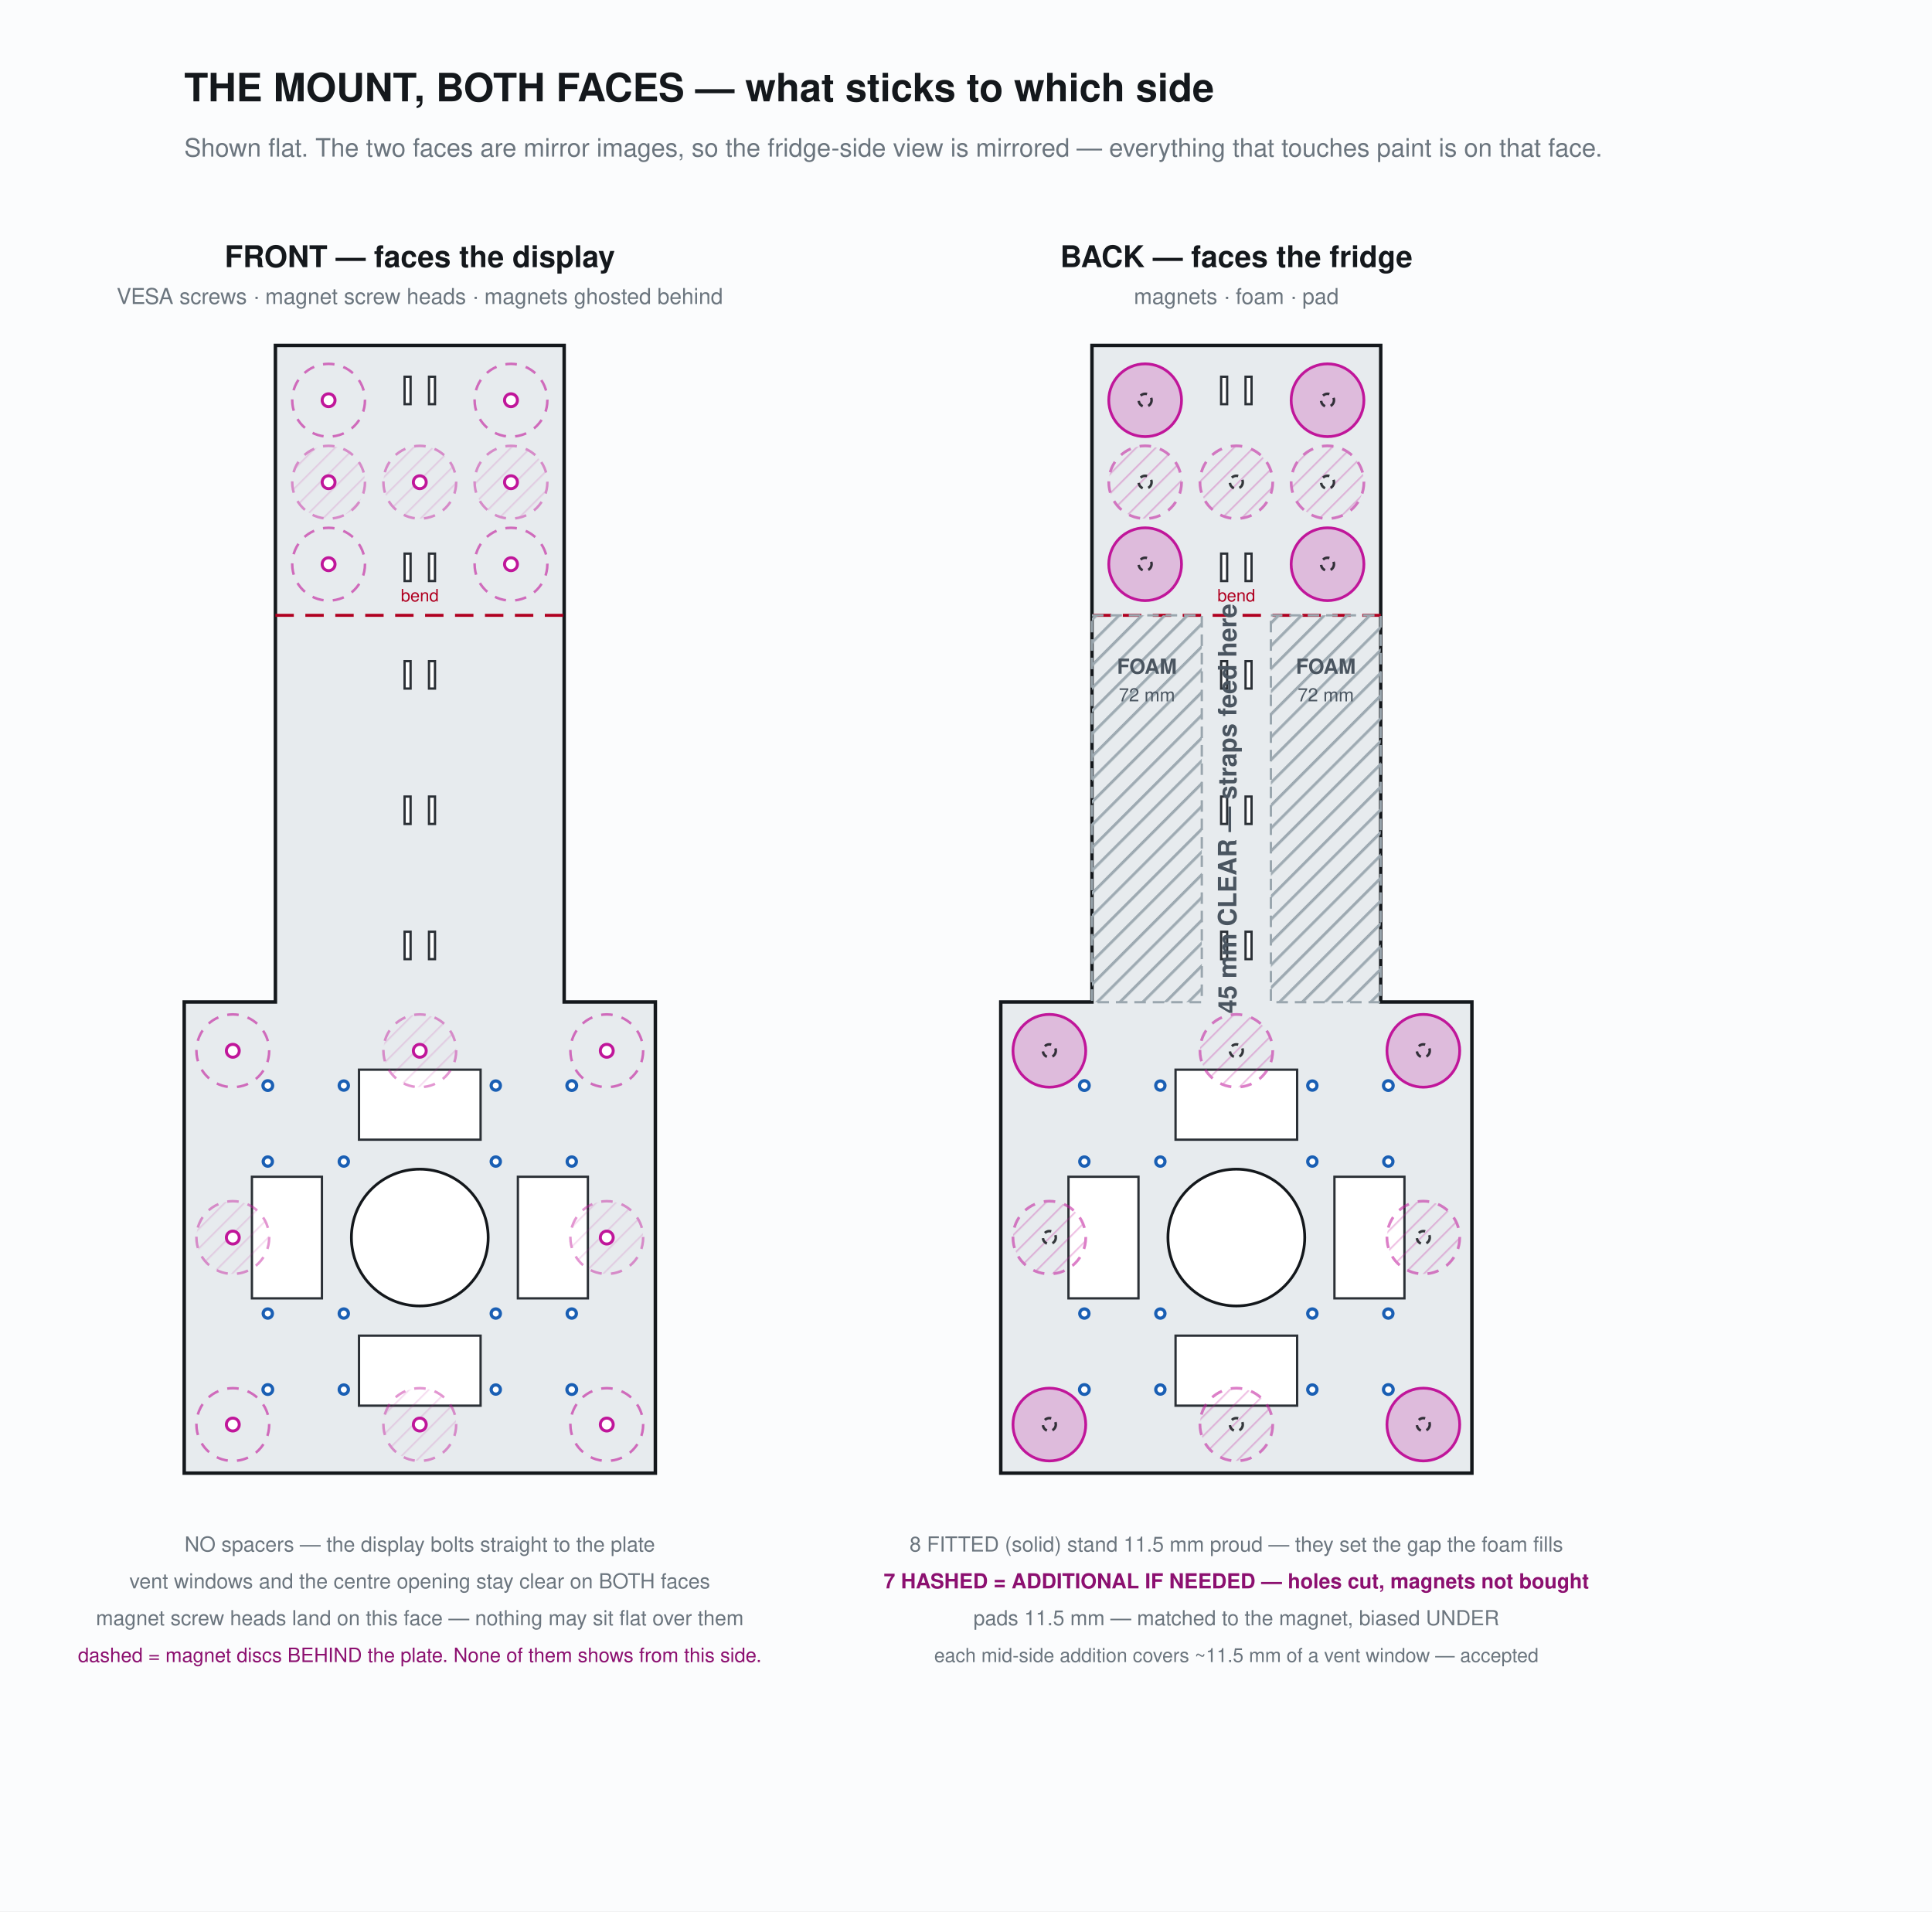
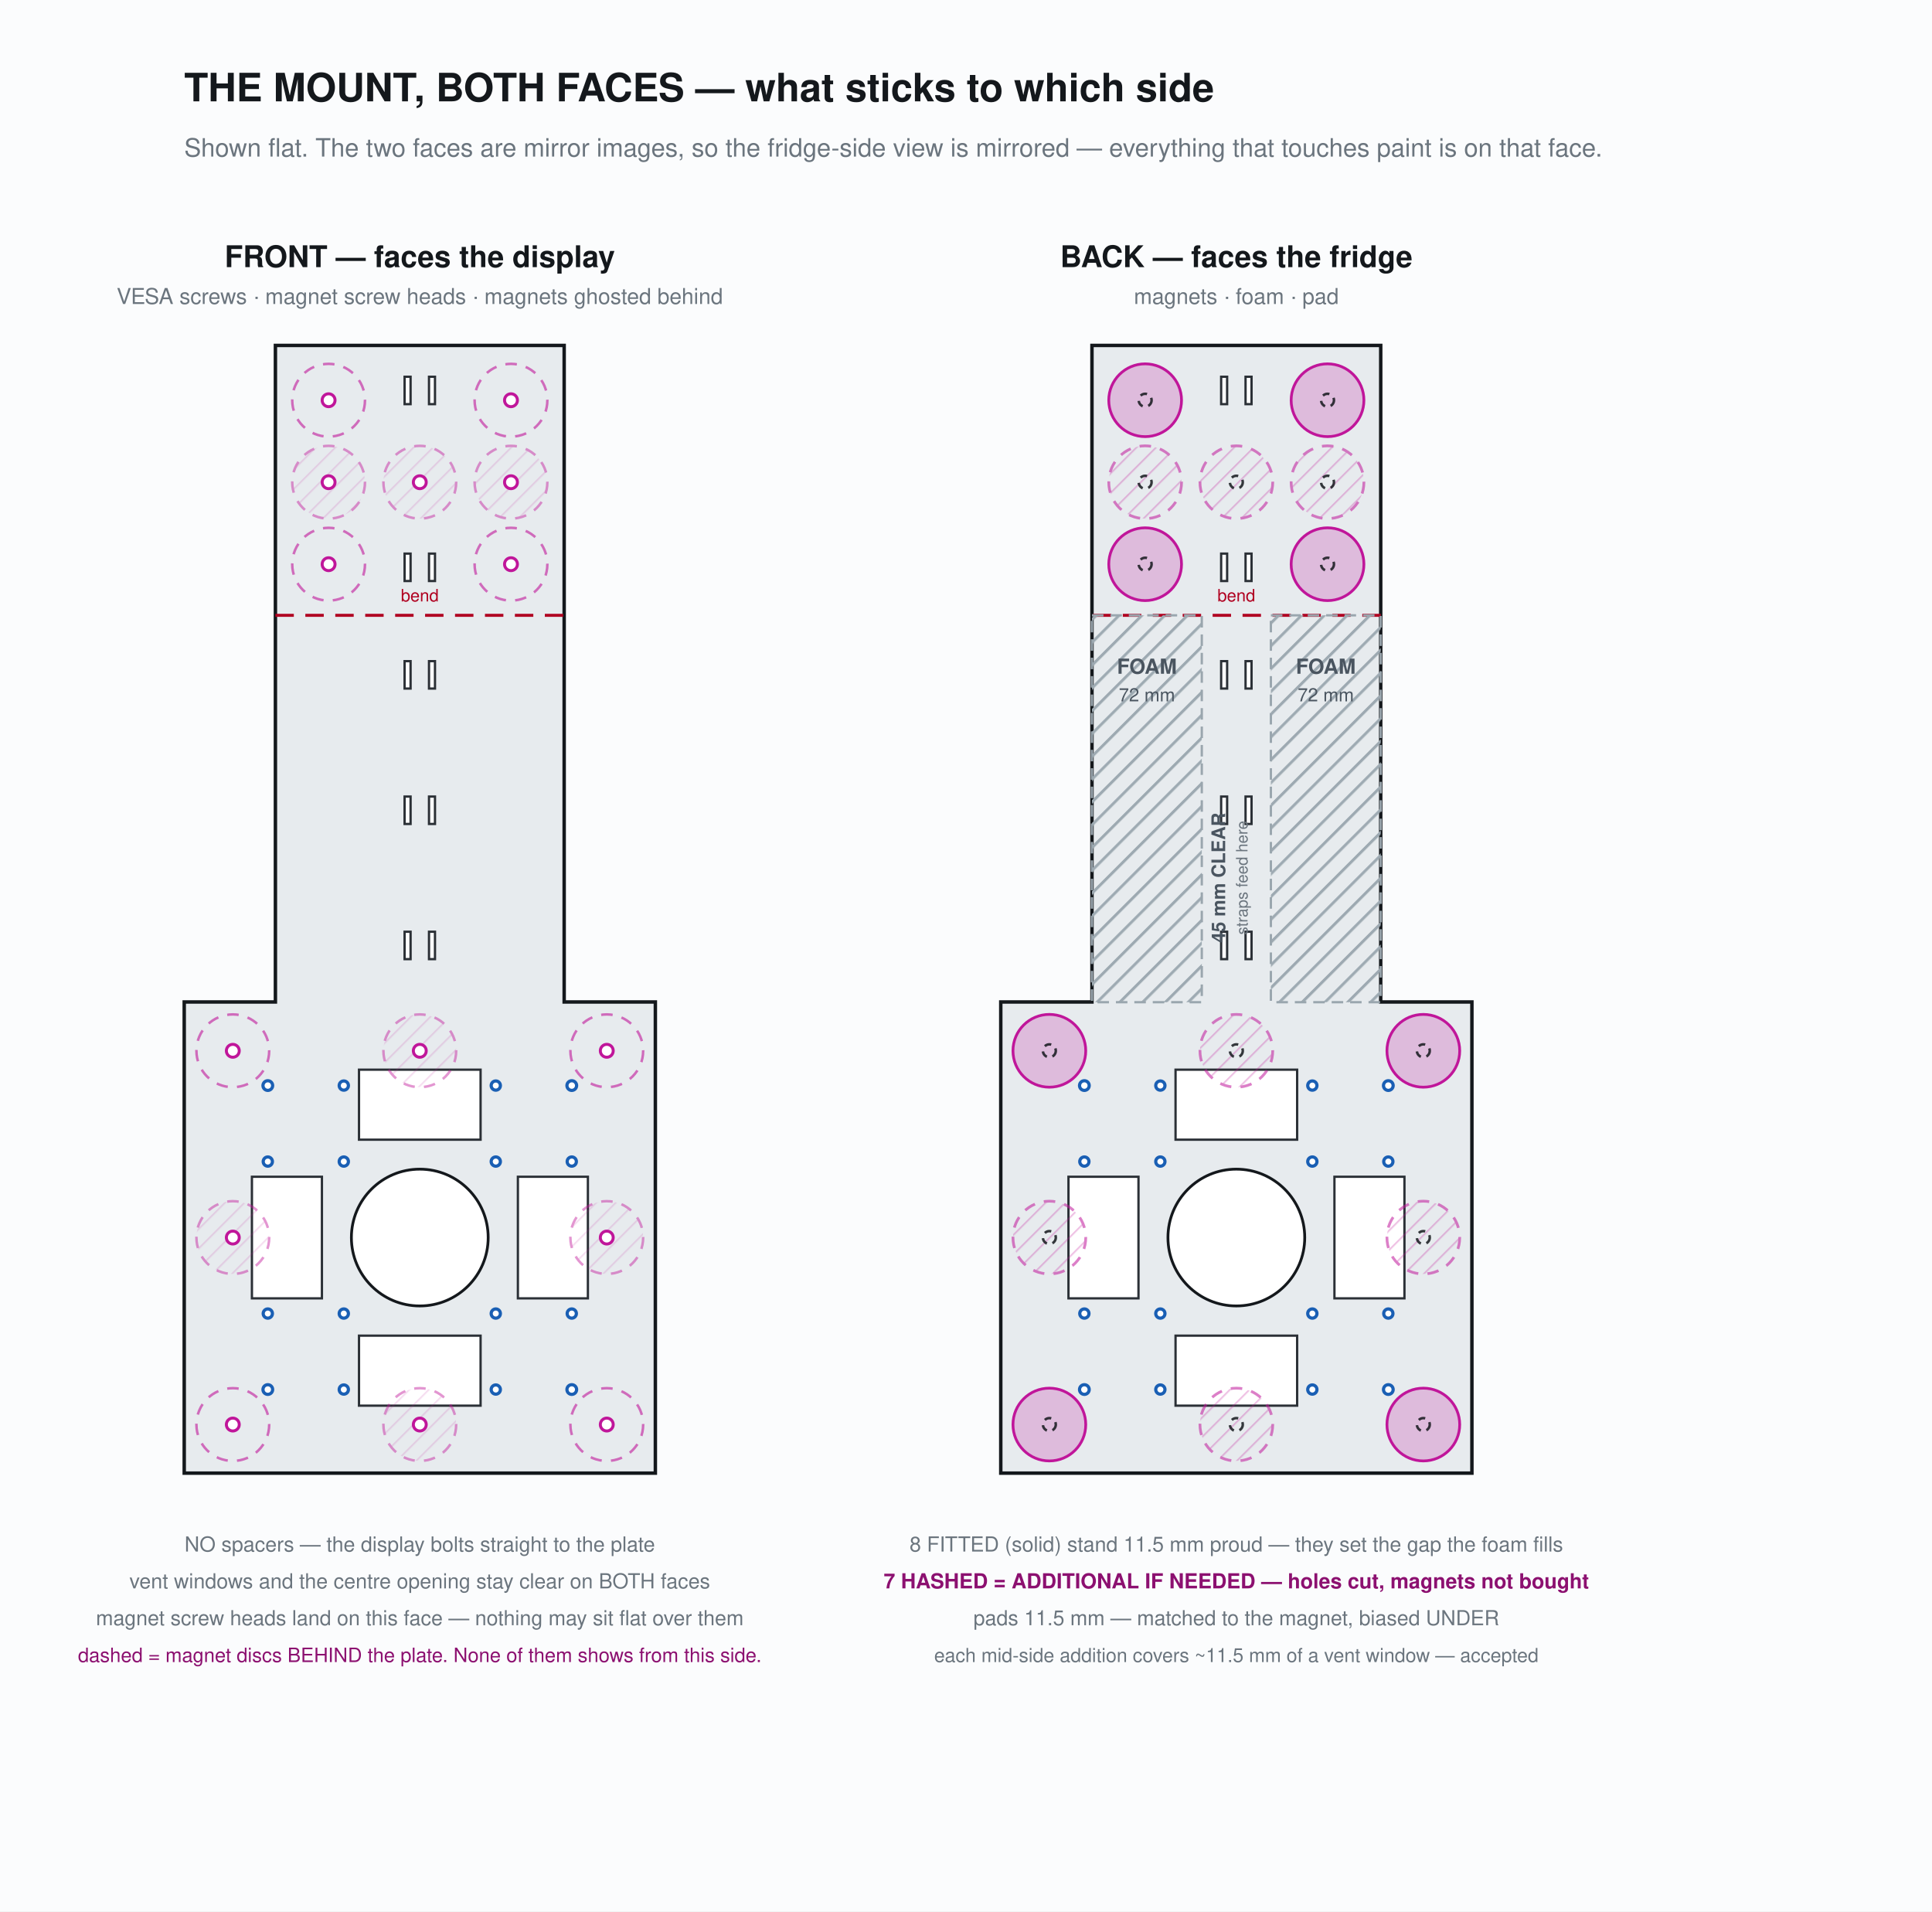
<svg xmlns="http://www.w3.org/2000/svg" width="839" height="830" viewBox="0 0 839 830">
  <rect width="839" height="830" fill="#fbfcfd" />
  <pattern id="fm" width="7" height="7" patternUnits="userSpaceOnUse" patternTransform="rotate(45)">
    <line x1="0" y1="0" x2="0" y2="7" stroke="#9aa6ae" stroke-width="2.4" />
  </pattern>
  <pattern id="om" width="6" height="6" patternUnits="userSpaceOnUse" patternTransform="rotate(45)">
    <line x1="0" y1="0" x2="0" y2="6" stroke="#c0169a" stroke-width="1.6" />
  </pattern>
  <pattern id="om" width="6" height="6" patternUnits="userSpaceOnUse" patternTransform="rotate(45)">
    <line x1="0" y1="0" x2="0" y2="6" stroke="#c0169a" stroke-width="1.6" />
  </pattern>
  <text x="80.00" y="44.00" font-family="Helvetica,Arial,sans-serif" font-size="17" text-anchor="start" fill="#14181c" font-weight="bold">THE MOUNT, BOTH FACES — what sticks to which side</text>
  <text x="80.00" y="68.00" font-family="Helvetica,Arial,sans-serif" font-size="11" text-anchor="start" fill="#6b757e" font-weight="normal">Shown flat. The two faces are mirror images, so the fridge-side view is mirrored — everything that touches paint is on that face.</text>
  <path d="M639.2,639.7 L434.6,639.7 L434.6,435.1 L474.2,435.1 L474.2,150.0 L599.6,150.0 L599.6,435.1 L639.2,435.1 Z" fill="#e7ebee" stroke="#14181c" stroke-width="1.5" />
  <line x1="599.6" y1="267.2" x2="474.2" y2="267.2" stroke="#b00020" stroke-width="1.3" stroke-dasharray="8 5" />
  <text x="536.90" y="261.16" font-family="Helvetica,Arial,sans-serif" font-size="7.4" text-anchor="middle" fill="#b00020" font-weight="normal">bend</text>
  <rect x="510.5" y="464.5" width="52.8" height="30.4" fill="#fff" stroke="#2b3036" stroke-width="1" />
  <rect x="510.5" y="580.0" width="52.8" height="30.4" fill="#fff" stroke="#2b3036" stroke-width="1" />
  <rect x="579.5" y="511.0" width="30.4" height="52.8" fill="#fff" stroke="#2b3036" stroke-width="1" />
  <rect x="464.0" y="511.0" width="30.4" height="52.8" fill="#fff" stroke="#2b3036" stroke-width="1" />
  <rect x="540.9" y="404.6" width="2.6" height="11.9" fill="#fff" stroke="#2b3036" stroke-width="1" />
  <rect x="530.3" y="404.6" width="2.6" height="11.9" fill="#fff" stroke="#2b3036" stroke-width="1" />
  <rect x="540.9" y="345.9" width="2.6" height="11.9" fill="#fff" stroke="#2b3036" stroke-width="1" />
  <rect x="530.3" y="345.9" width="2.6" height="11.9" fill="#fff" stroke="#2b3036" stroke-width="1" />
  <rect x="540.9" y="287.1" width="2.6" height="11.9" fill="#fff" stroke="#2b3036" stroke-width="1" />
  <rect x="530.3" y="287.1" width="2.6" height="11.9" fill="#fff" stroke="#2b3036" stroke-width="1" />
  <rect x="540.9" y="240.4" width="2.6" height="11.9" fill="#fff" stroke="#2b3036" stroke-width="1" />
  <rect x="530.3" y="240.4" width="2.6" height="11.9" fill="#fff" stroke="#2b3036" stroke-width="1" />
  <rect x="540.9" y="163.6" width="2.6" height="11.9" fill="#fff" stroke="#2b3036" stroke-width="1" />
  <rect x="530.3" y="163.6" width="2.6" height="11.9" fill="#fff" stroke="#2b3036" stroke-width="1" />
  <circle cx="536.9" cy="537.4" r="29.7" fill="#fff" stroke="#14181c" stroke-width="1.2" />
  <circle cx="569.9" cy="570.4" r="2.0" fill="#fff" stroke="#1a5fb4" stroke-width="1.4" />
  <circle cx="569.9" cy="504.4" r="2.0" fill="#fff" stroke="#1a5fb4" stroke-width="1.4" />
  <circle cx="503.9" cy="570.4" r="2.0" fill="#fff" stroke="#1a5fb4" stroke-width="1.4" />
  <circle cx="503.9" cy="504.4" r="2.0" fill="#fff" stroke="#1a5fb4" stroke-width="1.4" />
  <circle cx="602.9" cy="570.4" r="2.0" fill="#fff" stroke="#1a5fb4" stroke-width="1.4" />
  <circle cx="602.9" cy="504.4" r="2.0" fill="#fff" stroke="#1a5fb4" stroke-width="1.4" />
  <circle cx="470.9" cy="570.4" r="2.0" fill="#fff" stroke="#1a5fb4" stroke-width="1.4" />
  <circle cx="470.9" cy="504.4" r="2.0" fill="#fff" stroke="#1a5fb4" stroke-width="1.4" />
  <circle cx="569.9" cy="603.4" r="2.0" fill="#fff" stroke="#1a5fb4" stroke-width="1.4" />
  <circle cx="569.9" cy="471.4" r="2.0" fill="#fff" stroke="#1a5fb4" stroke-width="1.4" />
  <circle cx="503.9" cy="603.4" r="2.0" fill="#fff" stroke="#1a5fb4" stroke-width="1.4" />
  <circle cx="503.9" cy="471.4" r="2.0" fill="#fff" stroke="#1a5fb4" stroke-width="1.4" />
  <circle cx="602.9" cy="603.4" r="2.1" fill="#fff" stroke="#1a5fb4" stroke-width="1.4" />
  <circle cx="602.9" cy="471.4" r="2.1" fill="#fff" stroke="#1a5fb4" stroke-width="1.4" />
  <circle cx="470.9" cy="603.4" r="2.1" fill="#fff" stroke="#1a5fb4" stroke-width="1.4" />
  <circle cx="470.9" cy="471.4" r="2.1" fill="#fff" stroke="#1a5fb4" stroke-width="1.4" />
  <text x="536.90" y="116.00" font-family="Helvetica,Arial,sans-serif" font-size="13" text-anchor="middle" fill="#14181c" font-weight="bold">BACK — faces the fridge</text>
  <text x="536.90" y="132.00" font-family="Helvetica,Arial,sans-serif" font-size="9.5" text-anchor="middle" fill="#6b757e" font-weight="normal">magnets · foam · pad</text>
  <rect x="551.9" y="267.2" width="47.7" height="168.0" fill="url(#fm)" stroke="#9aa6ae" stroke-width="1" stroke-dasharray="5 3" />
  <rect x="474.2" y="267.2" width="47.7" height="168.0" fill="url(#fm)" stroke="#9aa6ae" stroke-width="1" stroke-dasharray="5 3" />
  <text x="575.74" y="292.57" font-family="Helvetica,Arial,sans-serif" font-size="9" text-anchor="middle" fill="#4a5560" font-weight="bold">FOAM</text>
  <text x="575.74" y="304.57" font-family="Helvetica,Arial,sans-serif" font-size="8" text-anchor="middle" fill="#4a5560" font-weight="normal">72 mm</text>
  <text x="498.06" y="292.57" font-family="Helvetica,Arial,sans-serif" font-size="9" text-anchor="middle" fill="#4a5560" font-weight="bold">FOAM</text>
  <text x="498.06" y="304.57" font-family="Helvetica,Arial,sans-serif" font-size="8" text-anchor="middle" fill="#4a5560" font-weight="normal">72 mm</text>
-   <text x="536.90" y="351.15" font-family="Helvetica,Arial,sans-serif" font-size="11.0" text-anchor="middle" fill="#4a5560" font-weight="bold" transform="rotate(-90.0 536.90 351.15)">45 mm CLEAR — straps feed here</text>
+   <text x="532.05" y="381.15" font-family="Helvetica,Arial,sans-serif" font-size="8.192" text-anchor="middle" fill="#4a5560" font-weight="bold" transform="rotate(-90.0 532.05 381.15)">45 mm CLEAR</text>
+   <text x="541.75" y="381.15" font-family="Helvetica,Arial,sans-serif" font-size="6.882" text-anchor="middle" fill="#6b757e" font-weight="normal" transform="rotate(-90.0 541.75 381.15)">straps feed here</text>
  <circle cx="618.1" cy="618.6" r="15.8" fill="#c0169a" fill-opacity="0.22" stroke="#c0169a" stroke-width="1.2" />
  <circle cx="618.1" cy="618.6" r="2.8" fill="none" stroke="#14181c" stroke-width="1.1" stroke-dasharray="3 2.5" opacity="0.85" />
  <circle cx="618.1" cy="456.3" r="15.8" fill="#c0169a" fill-opacity="0.22" stroke="#c0169a" stroke-width="1.2" />
  <circle cx="618.1" cy="456.3" r="2.8" fill="none" stroke="#14181c" stroke-width="1.1" stroke-dasharray="3 2.5" opacity="0.85" />
  <circle cx="455.7" cy="618.6" r="15.8" fill="#c0169a" fill-opacity="0.22" stroke="#c0169a" stroke-width="1.2" />
  <circle cx="455.7" cy="618.6" r="2.8" fill="none" stroke="#14181c" stroke-width="1.1" stroke-dasharray="3 2.5" opacity="0.85" />
  <circle cx="455.7" cy="456.3" r="15.8" fill="#c0169a" fill-opacity="0.22" stroke="#c0169a" stroke-width="1.2" />
  <circle cx="455.7" cy="456.3" r="2.8" fill="none" stroke="#14181c" stroke-width="1.1" stroke-dasharray="3 2.5" opacity="0.85" />
  <circle cx="536.9" cy="209.4" r="15.8" fill="url(#om)" fill-opacity="0.45" stroke="#c0169a" stroke-width="1.2" stroke-dasharray="5 4" opacity="0.55" />
  <circle cx="536.9" cy="209.4" r="2.8" fill="none" stroke="#14181c" stroke-width="1.1" stroke-dasharray="3 2.5" opacity="0.85" />
  <circle cx="576.5" cy="245.0" r="15.8" fill="#c0169a" fill-opacity="0.22" stroke="#c0169a" stroke-width="1.2" />
  <circle cx="576.5" cy="245.0" r="2.8" fill="none" stroke="#14181c" stroke-width="1.1" stroke-dasharray="3 2.5" opacity="0.85" />
  <circle cx="497.3" cy="245.0" r="15.8" fill="#c0169a" fill-opacity="0.22" stroke="#c0169a" stroke-width="1.2" />
  <circle cx="497.3" cy="245.0" r="2.8" fill="none" stroke="#14181c" stroke-width="1.1" stroke-dasharray="3 2.5" opacity="0.85" />
  <circle cx="576.5" cy="173.8" r="15.8" fill="#c0169a" fill-opacity="0.22" stroke="#c0169a" stroke-width="1.2" />
  <circle cx="576.5" cy="173.8" r="2.8" fill="none" stroke="#14181c" stroke-width="1.1" stroke-dasharray="3 2.5" opacity="0.85" />
  <circle cx="497.3" cy="173.8" r="15.8" fill="#c0169a" fill-opacity="0.22" stroke="#c0169a" stroke-width="1.2" />
  <circle cx="497.3" cy="173.8" r="2.8" fill="none" stroke="#14181c" stroke-width="1.1" stroke-dasharray="3 2.5" opacity="0.85" />
  <circle cx="576.5" cy="209.4" r="15.8" fill="url(#om)" fill-opacity="0.45" stroke="#c0169a" stroke-width="1.2" stroke-dasharray="5 4" opacity="0.55" />
  <circle cx="576.5" cy="209.4" r="2.8" fill="none" stroke="#14181c" stroke-width="1.1" stroke-dasharray="3 2.5" opacity="0.85" />
  <circle cx="497.3" cy="209.4" r="15.8" fill="url(#om)" fill-opacity="0.45" stroke="#c0169a" stroke-width="1.2" stroke-dasharray="5 4" opacity="0.55" />
  <circle cx="497.3" cy="209.4" r="2.8" fill="none" stroke="#14181c" stroke-width="1.1" stroke-dasharray="3 2.5" opacity="0.85" />
  <circle cx="536.9" cy="618.6" r="15.8" fill="url(#om)" fill-opacity="0.45" stroke="#c0169a" stroke-width="1.2" stroke-dasharray="5 4" opacity="0.55" />
  <circle cx="536.9" cy="618.6" r="2.8" fill="none" stroke="#14181c" stroke-width="1.1" stroke-dasharray="3 2.5" opacity="0.85" />
  <circle cx="536.9" cy="456.3" r="15.8" fill="url(#om)" fill-opacity="0.45" stroke="#c0169a" stroke-width="1.2" stroke-dasharray="5 4" opacity="0.55" />
  <circle cx="536.9" cy="456.3" r="2.8" fill="none" stroke="#14181c" stroke-width="1.1" stroke-dasharray="3 2.5" opacity="0.85" />
  <circle cx="618.1" cy="537.4" r="15.8" fill="url(#om)" fill-opacity="0.45" stroke="#c0169a" stroke-width="1.2" stroke-dasharray="5 4" opacity="0.55" />
  <circle cx="618.1" cy="537.4" r="2.8" fill="none" stroke="#14181c" stroke-width="1.1" stroke-dasharray="3 2.5" opacity="0.85" />
  <circle cx="455.7" cy="537.4" r="15.8" fill="url(#om)" fill-opacity="0.45" stroke="#c0169a" stroke-width="1.2" stroke-dasharray="5 4" opacity="0.55" />
  <circle cx="455.7" cy="537.4" r="2.8" fill="none" stroke="#14181c" stroke-width="1.1" stroke-dasharray="3 2.5" opacity="0.85" />
  <text x="536.90" y="673.74" font-family="Helvetica,Arial,sans-serif" font-size="9.0" text-anchor="middle" fill="#6b757e" font-weight="normal">8 FITTED (solid) stand 11.5 mm proud — they set the gap the foam fills</text>
  <text x="536.90" y="689.74" font-family="Helvetica,Arial,sans-serif" font-size="9.0" text-anchor="middle" fill="#8c1070" font-weight="bold">7 HASHED = ADDITIONAL IF NEEDED — holes cut, magnets not bought</text>
  <text x="536.90" y="721.74" font-family="Helvetica,Arial,sans-serif" font-size="8.4" text-anchor="middle" fill="#6b757e" font-weight="normal">each mid-side addition covers ~11.5 mm of a vent window — accepted</text>
  <text x="536.90" y="705.74" font-family="Helvetica,Arial,sans-serif" font-size="9.0" text-anchor="middle" fill="#6b757e" font-weight="normal">pads 11.5 mm — matched to the magnet, biased UNDER</text>
  <path d="M80.0,639.7 L284.6,639.7 L284.6,435.1 L245.0,435.1 L245.0,150.0 L119.6,150.0 L119.6,435.1 L80.0,435.1 Z" fill="#e7ebee" stroke="#14181c" stroke-width="1.5" />
  <line x1="119.6" y1="267.2" x2="245.0" y2="267.2" stroke="#b00020" stroke-width="1.3" stroke-dasharray="8 5" />
  <text x="182.30" y="261.16" font-family="Helvetica,Arial,sans-serif" font-size="7.4" text-anchor="middle" fill="#b00020" font-weight="normal">bend</text>
  <rect x="155.9" y="464.5" width="52.8" height="30.4" fill="#fff" stroke="#2b3036" stroke-width="1" />
  <rect x="155.9" y="580.0" width="52.8" height="30.4" fill="#fff" stroke="#2b3036" stroke-width="1" />
  <rect x="109.4" y="511.0" width="30.4" height="52.8" fill="#fff" stroke="#2b3036" stroke-width="1" />
  <rect x="224.9" y="511.0" width="30.4" height="52.8" fill="#fff" stroke="#2b3036" stroke-width="1" />
  <rect x="175.7" y="404.6" width="2.6" height="11.9" fill="#fff" stroke="#2b3036" stroke-width="1" />
  <rect x="186.3" y="404.6" width="2.6" height="11.9" fill="#fff" stroke="#2b3036" stroke-width="1" />
  <rect x="175.7" y="345.9" width="2.6" height="11.9" fill="#fff" stroke="#2b3036" stroke-width="1" />
  <rect x="186.3" y="345.9" width="2.6" height="11.9" fill="#fff" stroke="#2b3036" stroke-width="1" />
  <rect x="175.7" y="287.1" width="2.6" height="11.9" fill="#fff" stroke="#2b3036" stroke-width="1" />
  <rect x="186.3" y="287.1" width="2.6" height="11.9" fill="#fff" stroke="#2b3036" stroke-width="1" />
  <rect x="175.7" y="240.4" width="2.6" height="11.9" fill="#fff" stroke="#2b3036" stroke-width="1" />
  <rect x="186.3" y="240.4" width="2.6" height="11.9" fill="#fff" stroke="#2b3036" stroke-width="1" />
  <rect x="175.7" y="163.6" width="2.6" height="11.9" fill="#fff" stroke="#2b3036" stroke-width="1" />
  <rect x="186.3" y="163.6" width="2.6" height="11.9" fill="#fff" stroke="#2b3036" stroke-width="1" />
  <circle cx="182.3" cy="537.4" r="29.7" fill="#fff" stroke="#14181c" stroke-width="1.2" />
  <circle cx="149.3" cy="570.4" r="2.0" fill="#fff" stroke="#1a5fb4" stroke-width="1.4" />
  <circle cx="149.3" cy="504.4" r="2.0" fill="#fff" stroke="#1a5fb4" stroke-width="1.4" />
  <circle cx="215.3" cy="570.4" r="2.0" fill="#fff" stroke="#1a5fb4" stroke-width="1.4" />
  <circle cx="215.3" cy="504.4" r="2.0" fill="#fff" stroke="#1a5fb4" stroke-width="1.4" />
  <circle cx="116.3" cy="570.4" r="2.0" fill="#fff" stroke="#1a5fb4" stroke-width="1.4" />
  <circle cx="116.3" cy="504.4" r="2.0" fill="#fff" stroke="#1a5fb4" stroke-width="1.4" />
  <circle cx="248.3" cy="570.4" r="2.0" fill="#fff" stroke="#1a5fb4" stroke-width="1.4" />
  <circle cx="248.3" cy="504.4" r="2.0" fill="#fff" stroke="#1a5fb4" stroke-width="1.4" />
  <circle cx="149.3" cy="603.4" r="2.0" fill="#fff" stroke="#1a5fb4" stroke-width="1.4" />
  <circle cx="149.3" cy="471.4" r="2.0" fill="#fff" stroke="#1a5fb4" stroke-width="1.4" />
  <circle cx="215.3" cy="603.4" r="2.0" fill="#fff" stroke="#1a5fb4" stroke-width="1.4" />
  <circle cx="215.3" cy="471.4" r="2.0" fill="#fff" stroke="#1a5fb4" stroke-width="1.4" />
  <circle cx="116.3" cy="603.4" r="2.1" fill="#fff" stroke="#1a5fb4" stroke-width="1.4" />
  <circle cx="116.3" cy="471.4" r="2.1" fill="#fff" stroke="#1a5fb4" stroke-width="1.4" />
  <circle cx="248.3" cy="603.4" r="2.1" fill="#fff" stroke="#1a5fb4" stroke-width="1.4" />
  <circle cx="248.3" cy="471.4" r="2.1" fill="#fff" stroke="#1a5fb4" stroke-width="1.4" />
  <text x="182.30" y="116.00" font-family="Helvetica,Arial,sans-serif" font-size="13" text-anchor="middle" fill="#14181c" font-weight="bold">FRONT — faces the display</text>
  <text x="182.30" y="132.00" font-family="Helvetica,Arial,sans-serif" font-size="9.5" text-anchor="middle" fill="#6b757e" font-weight="normal">VESA screws · magnet screw heads · magnets ghosted behind</text>
  <circle cx="101.1" cy="618.6" r="15.8" fill="none" stroke="#c0169a" stroke-width="1.1" stroke-dasharray="5 4" opacity="0.6" />
  <circle cx="101.1" cy="456.3" r="15.8" fill="none" stroke="#c0169a" stroke-width="1.1" stroke-dasharray="5 4" opacity="0.6" />
  <circle cx="263.5" cy="618.6" r="15.8" fill="none" stroke="#c0169a" stroke-width="1.1" stroke-dasharray="5 4" opacity="0.6" />
  <circle cx="263.5" cy="456.3" r="15.8" fill="none" stroke="#c0169a" stroke-width="1.1" stroke-dasharray="5 4" opacity="0.6" />
  <circle cx="182.3" cy="209.4" r="15.8" fill="url(#om)" fill-opacity="0.30" stroke="#c0169a" stroke-width="1.1" stroke-dasharray="5 4" opacity="0.45" />
  <circle cx="142.7" cy="245.0" r="15.8" fill="none" stroke="#c0169a" stroke-width="1.1" stroke-dasharray="5 4" opacity="0.6" />
  <circle cx="221.9" cy="245.0" r="15.8" fill="none" stroke="#c0169a" stroke-width="1.1" stroke-dasharray="5 4" opacity="0.6" />
  <circle cx="142.7" cy="173.8" r="15.8" fill="none" stroke="#c0169a" stroke-width="1.1" stroke-dasharray="5 4" opacity="0.6" />
  <circle cx="221.9" cy="173.8" r="15.8" fill="none" stroke="#c0169a" stroke-width="1.1" stroke-dasharray="5 4" opacity="0.6" />
  <circle cx="142.7" cy="209.4" r="15.8" fill="url(#om)" fill-opacity="0.30" stroke="#c0169a" stroke-width="1.1" stroke-dasharray="5 4" opacity="0.45" />
  <circle cx="221.9" cy="209.4" r="15.8" fill="url(#om)" fill-opacity="0.30" stroke="#c0169a" stroke-width="1.1" stroke-dasharray="5 4" opacity="0.45" />
  <circle cx="182.3" cy="618.6" r="15.8" fill="url(#om)" fill-opacity="0.30" stroke="#c0169a" stroke-width="1.1" stroke-dasharray="5 4" opacity="0.45" />
  <circle cx="182.3" cy="456.3" r="15.8" fill="url(#om)" fill-opacity="0.30" stroke="#c0169a" stroke-width="1.1" stroke-dasharray="5 4" opacity="0.45" />
  <circle cx="101.1" cy="537.4" r="15.8" fill="url(#om)" fill-opacity="0.30" stroke="#c0169a" stroke-width="1.1" stroke-dasharray="5 4" opacity="0.45" />
  <circle cx="263.5" cy="537.4" r="15.8" fill="url(#om)" fill-opacity="0.30" stroke="#c0169a" stroke-width="1.1" stroke-dasharray="5 4" opacity="0.45" />
  <circle cx="101.1" cy="618.6" r="2.8" fill="#fff" stroke="#c0169a" stroke-width="1.3" />
  <circle cx="101.1" cy="456.3" r="2.8" fill="#fff" stroke="#c0169a" stroke-width="1.3" />
  <circle cx="263.5" cy="618.6" r="2.8" fill="#fff" stroke="#c0169a" stroke-width="1.3" />
  <circle cx="263.5" cy="456.3" r="2.8" fill="#fff" stroke="#c0169a" stroke-width="1.3" />
  <circle cx="182.3" cy="209.4" r="2.8" fill="#fff" stroke="#c0169a" stroke-width="1.3" />
  <circle cx="142.7" cy="245.0" r="2.8" fill="#fff" stroke="#c0169a" stroke-width="1.3" />
  <circle cx="221.9" cy="245.0" r="2.8" fill="#fff" stroke="#c0169a" stroke-width="1.3" />
  <circle cx="142.7" cy="173.8" r="2.8" fill="#fff" stroke="#c0169a" stroke-width="1.3" />
  <circle cx="221.9" cy="173.8" r="2.8" fill="#fff" stroke="#c0169a" stroke-width="1.3" />
  <circle cx="142.7" cy="209.4" r="2.8" fill="#fff" stroke="#c0169a" stroke-width="1.3" />
  <circle cx="221.9" cy="209.4" r="2.8" fill="#fff" stroke="#c0169a" stroke-width="1.3" />
  <circle cx="182.3" cy="618.6" r="2.8" fill="#fff" stroke="#c0169a" stroke-width="1.3" />
  <circle cx="182.3" cy="456.3" r="2.8" fill="#fff" stroke="#c0169a" stroke-width="1.3" />
  <circle cx="101.1" cy="537.4" r="2.8" fill="#fff" stroke="#c0169a" stroke-width="1.3" />
  <circle cx="263.5" cy="537.4" r="2.8" fill="#fff" stroke="#c0169a" stroke-width="1.3" />
  <text x="182.30" y="673.74" font-family="Helvetica,Arial,sans-serif" font-size="9.0" text-anchor="middle" fill="#6b757e" font-weight="normal">NO spacers — the display bolts straight to the plate</text>
  <text x="182.30" y="689.74" font-family="Helvetica,Arial,sans-serif" font-size="9.0" text-anchor="middle" fill="#6b757e" font-weight="normal">vent windows and the centre opening stay clear on BOTH faces</text>
  <text x="182.30" y="705.74" font-family="Helvetica,Arial,sans-serif" font-size="9.0" text-anchor="middle" fill="#6b757e" font-weight="normal">magnet screw heads land on this face — nothing may sit flat over them</text>
  <text x="182.30" y="721.74" font-family="Helvetica,Arial,sans-serif" font-size="8.6" text-anchor="middle" fill="#8c1070" font-weight="normal">dashed = magnet discs BEHIND the plate. None of them shows from this side.</text>
</svg>
